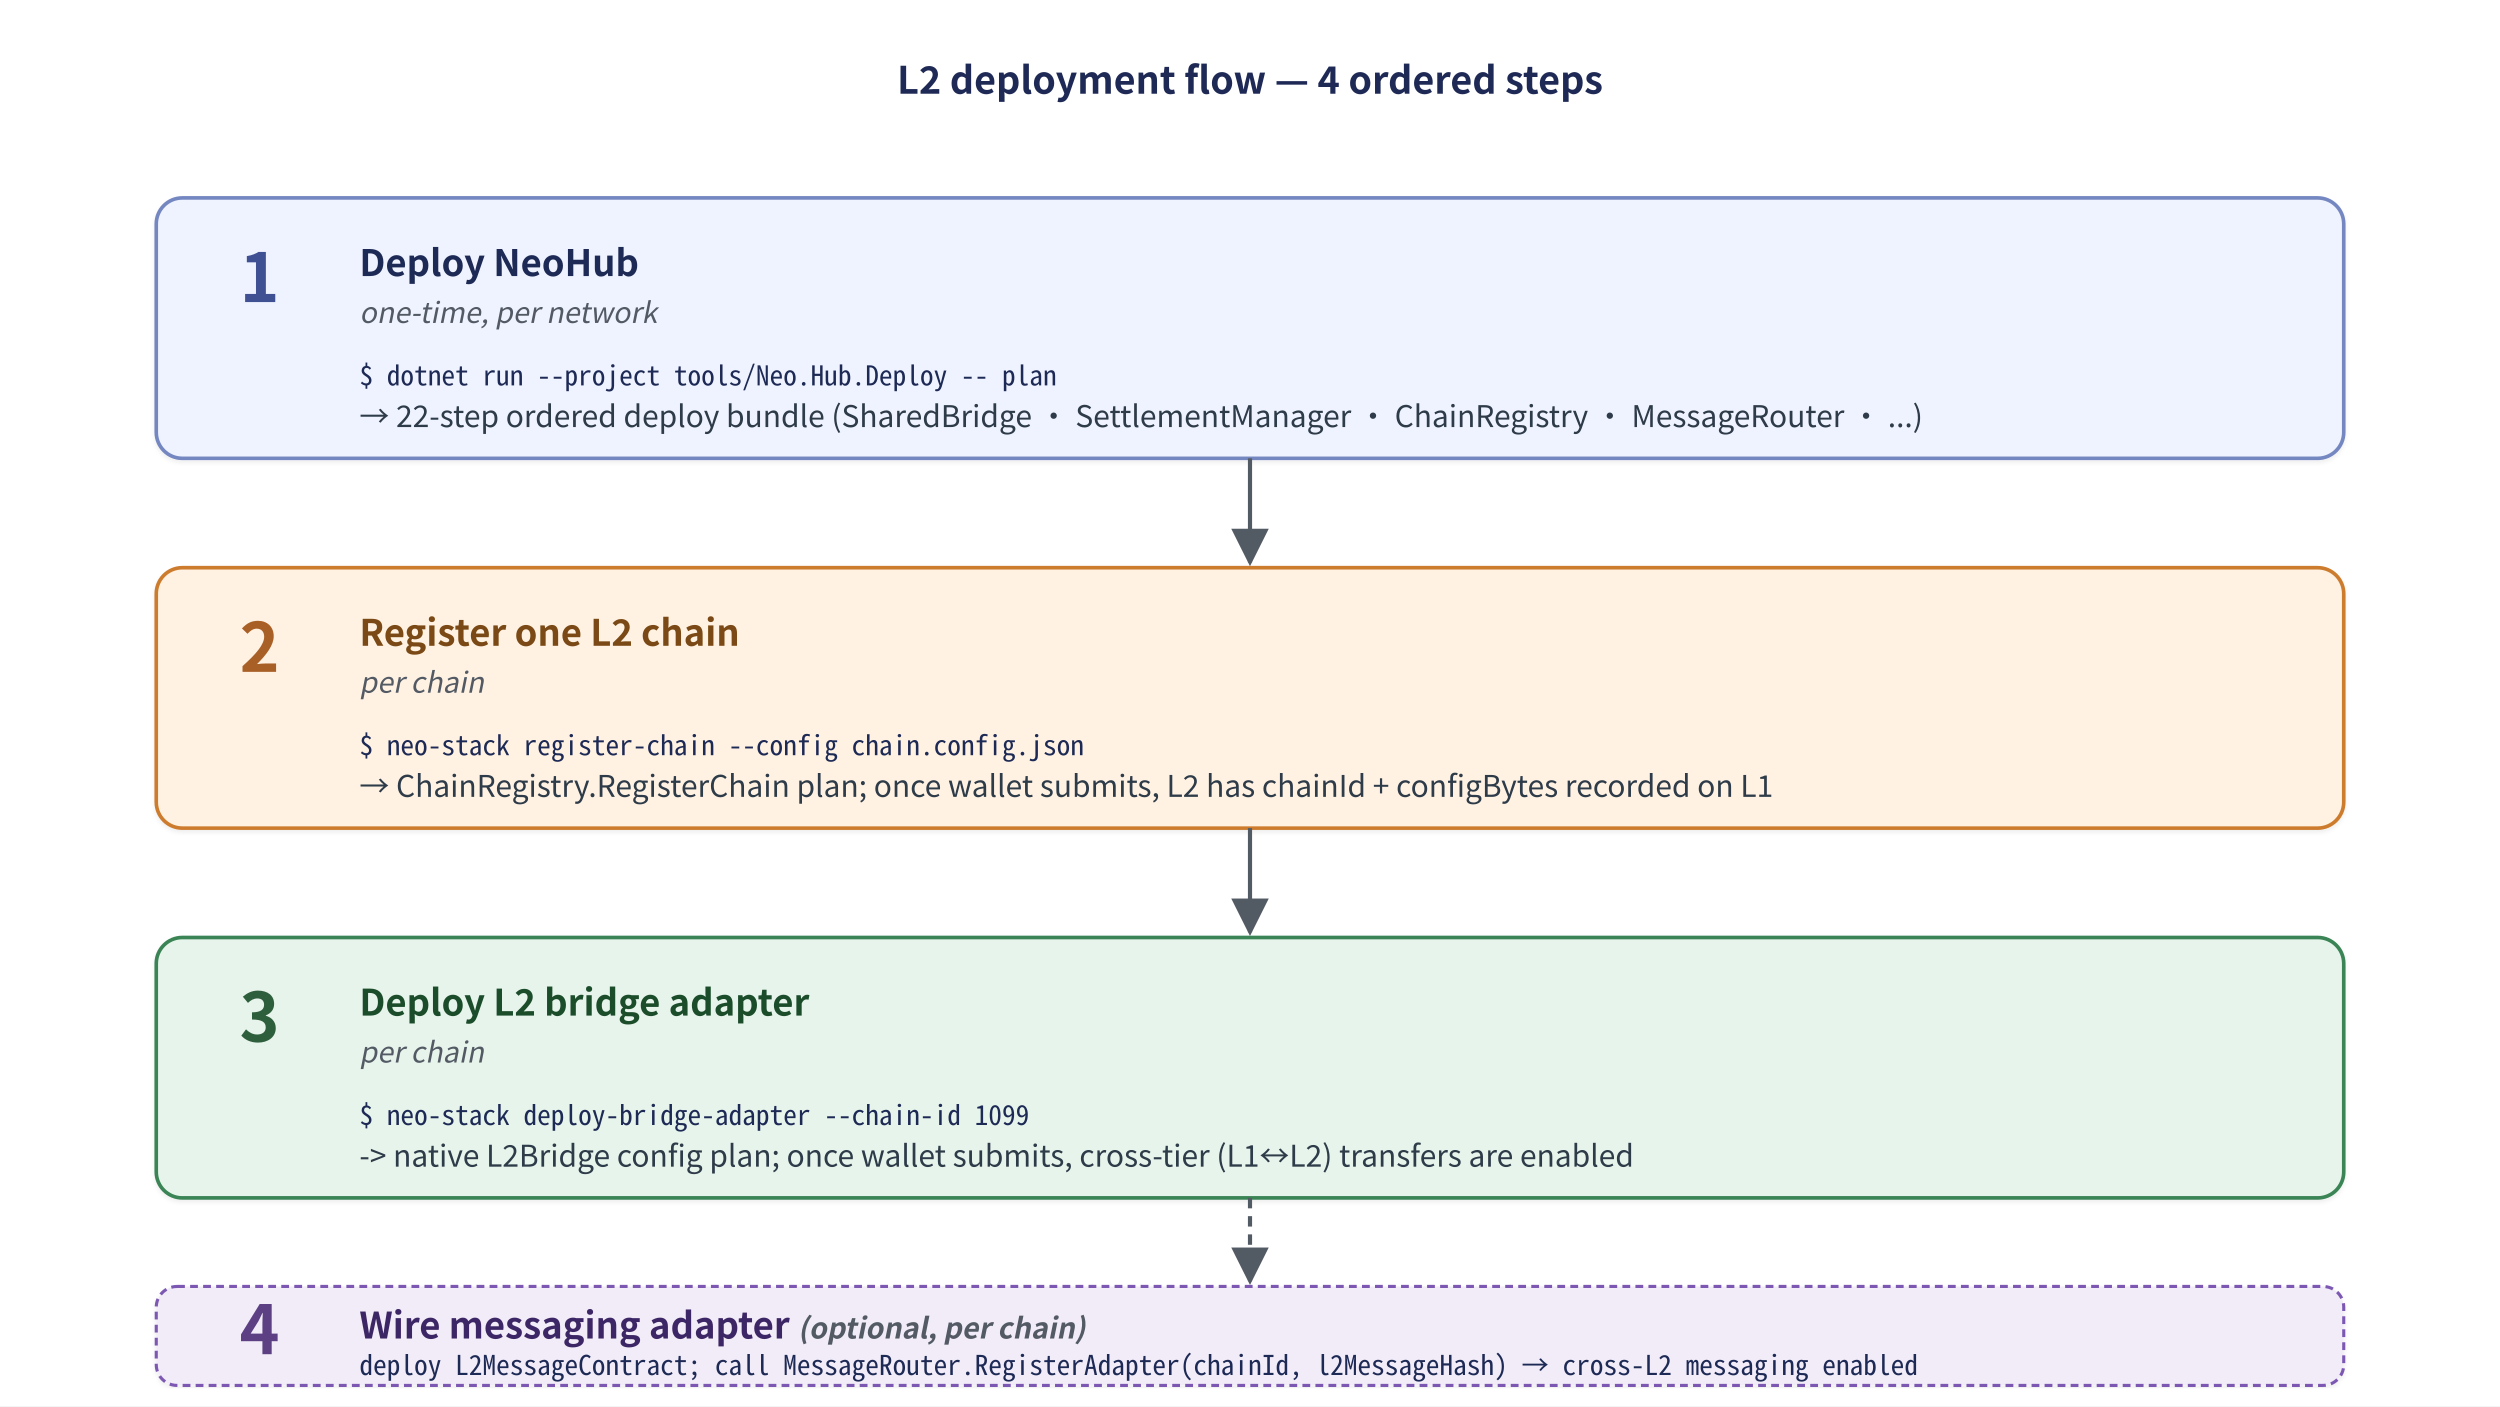
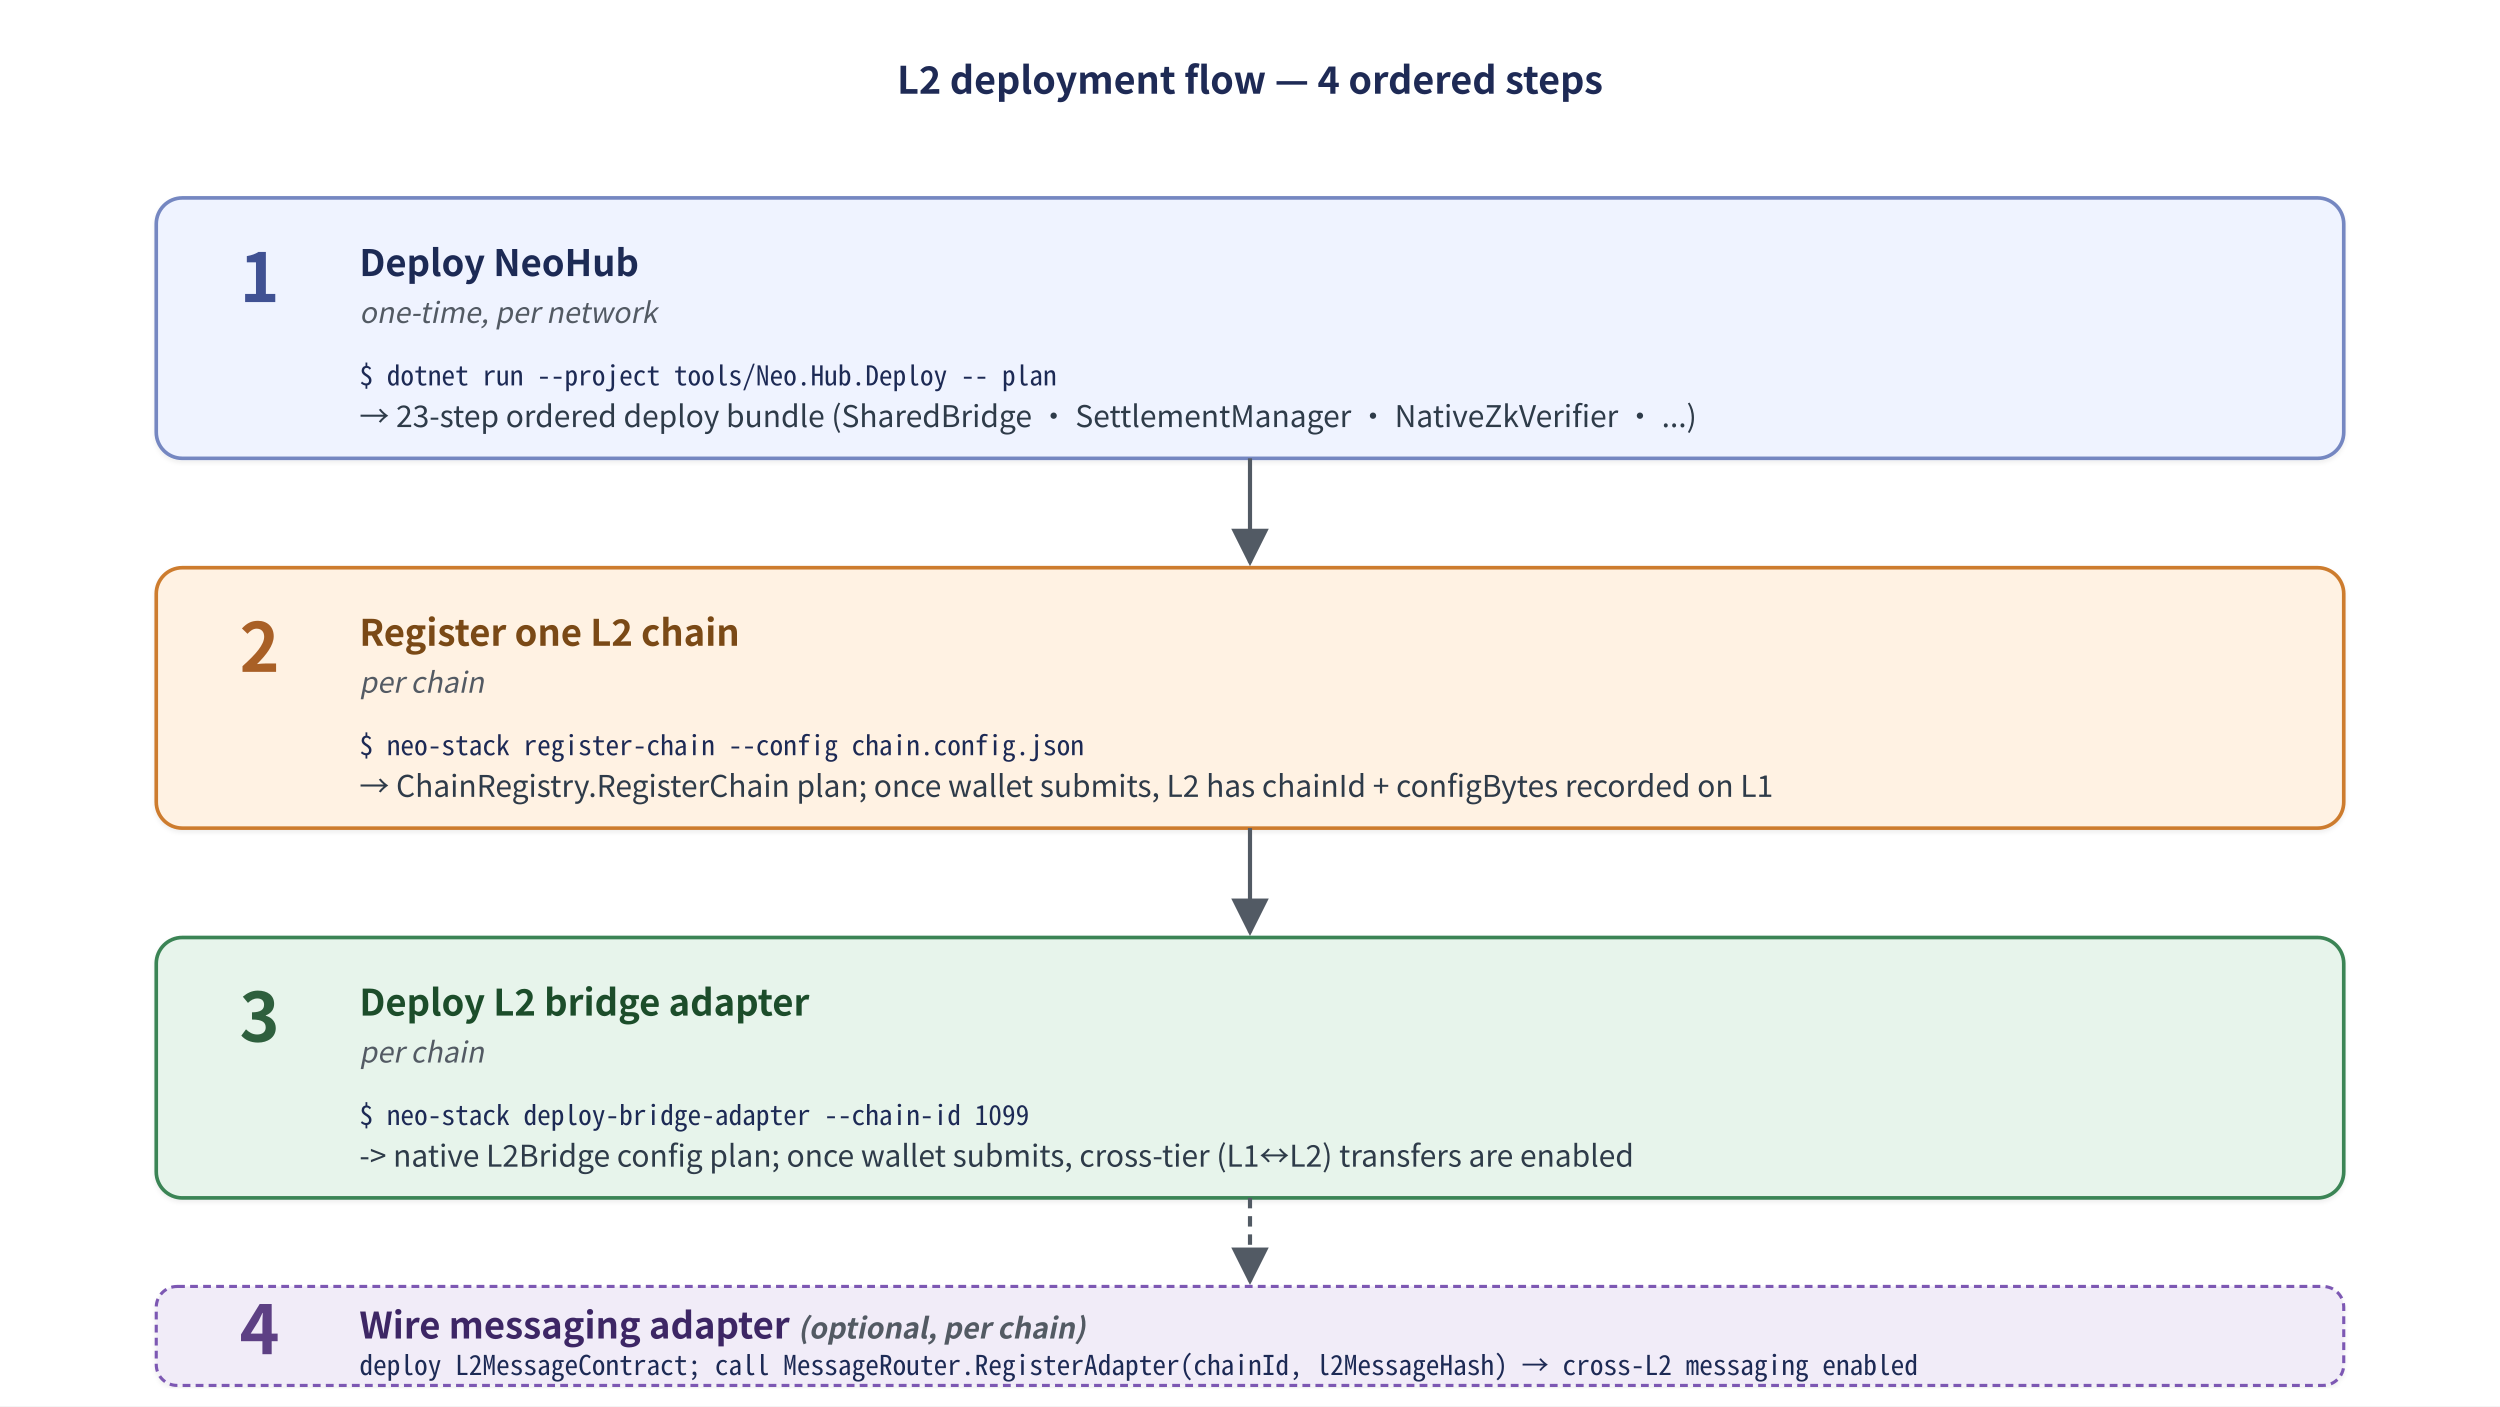
<svg xmlns="http://www.w3.org/2000/svg" viewBox="0 0 960 540" font-family="'Noto Sans CJK SC', -apple-system, BlinkMacSystemFont, 'Segoe UI', Helvetica, Arial, sans-serif" role="img" aria-labelledby="title desc">
  <defs>
    <marker id="arrow" viewBox="0 0 10 10" refX="9" refY="5" markerWidth="9" markerHeight="9" orient="auto">
      <path d="M0,0 L10,5 L0,10 Z" fill="#525a64" />
    </marker>
    <filter id="card" x="-2%" y="-3%" width="104%" height="106%">
      <feDropShadow dx="0" dy="1" stdDeviation="0.9" flood-color="#000000" flood-opacity="0.07" />
    </filter>
    <style>
      .header     { font-size: 14.5px; font-weight: 700; }
      .step-num   { font-size: 26px; font-weight: 800; }
      .step-t     { font-size: 14px; font-weight: 700; }
      .step-cad   { font-size: 11px; fill: #525a64; font-style: italic; }
      .body       { font-size: 11.5px; fill: #2d3a48; }
      .caption    { font-size: 11px; fill: #525a64; }
      .cli        { font-size: 10.5px; fill: #1e2a55; font-family: 'Noto Sans Mono CJK SC', ui-monospace, 'SF Mono', monospace; }
    </style>
  </defs>
  <rect width="960" height="540" fill="#ffffff" />
  <text x="480" y="36" text-anchor="middle" class="header" fill="#1e2a55">L2 deployment flow — 4 ordered steps</text>
  <g filter="url(#card)">
    <rect x="60" y="76" width="840" height="100" rx="10" ry="10" fill="#eff3ff" stroke="#7587c1" stroke-width="1.4" />
    <text x="92" y="116" class="step-num" fill="#3f5193">1</text>
    <text x="138" y="106" class="step-t" fill="#1e2a55">Deploy NeoHub</text>
    <text x="138" y="124" class="step-cad">one-time, per network</text>
    <text x="138" y="148" class="cli">$ dotnet run --project tools/Neo.Hub.Deploy -- plan</text>
-     <text x="138" y="164" class="body">→ 22-step ordered deploy bundle (SharedBridge · SettlementManager · ChainRegistry · MessageRouter · ...)</text>
+     <text x="138" y="164" class="body">→ 23-step ordered deploy bundle (SharedBridge · SettlementManager · NativeZkVerifier · ...)</text>
  </g>
  <line x1="480" y1="176" x2="480" y2="216" stroke="#525a64" stroke-width="1.6" marker-end="url(#arrow)" />
  <g filter="url(#card)">
    <rect x="60" y="218" width="840" height="100" rx="10" ry="10" fill="#fff2e3" stroke="#cd7c2e" stroke-width="1.4" />
    <text x="92" y="258" class="step-num" fill="#a96027">2</text>
    <text x="138" y="248" class="step-t" fill="#7a4a14">Register one L2 chain</text>
    <text x="138" y="266" class="step-cad">per chain</text>
    <text x="138" y="290" class="cli">$ neo-stack register-chain --config chain.config.json</text>
    <text x="138" y="306" class="body">→ ChainRegistry.RegisterChain plan; once wallet submits, L2 has chainId + configBytes recorded on L1</text>
  </g>
  <line x1="480" y1="318" x2="480" y2="358" stroke="#525a64" stroke-width="1.6" marker-end="url(#arrow)" />
  <g filter="url(#card)">
    <rect x="60" y="360" width="840" height="100" rx="10" ry="10" fill="#e7f4eb" stroke="#3a8454" stroke-width="1.4" />
    <text x="92" y="400" class="step-num" fill="#2f5e3c">3</text>
    <text x="138" y="390" class="step-t" fill="#1d4d2c">Deploy L2 bridge adapter</text>
    <text x="138" y="408" class="step-cad">per chain</text>
    <text x="138" y="432" class="cli">$ neo-stack deploy-bridge-adapter --chain-id 1099</text>
    <text x="138" y="448" class="body">-&gt; native L2Bridge config plan; once wallet submits, cross-tier (L1↔L2) transfers are enabled</text>
  </g>
  <line x1="480" y1="460" x2="480" y2="492" stroke="#525a64" stroke-width="1.6" stroke-dasharray="4 3" marker-end="url(#arrow)" />
  <g filter="url(#card)">
    <rect x="60" y="494" width="840" height="38" rx="8" ry="8" fill="#f1ecf8" stroke="#7d59b3" stroke-width="1.2" stroke-dasharray="3 2" />
    <text x="92" y="520" class="step-num" fill="#5d4084" font-size="20px">4</text>
    <text x="138" y="514" class="step-t" fill="#3e2865" font-size="13px">Wire messaging adapter <tspan font-style="italic" font-size="11px" fill="#525a64">(optional, per chain)</tspan>
    </text>
    <text x="138" y="528" class="cli">deploy L2MessageContract; call MessageRouter.RegisterAdapter(chainId, l2MessageHash) → cross-L2 messaging enabled</text>
  </g>
</svg>
